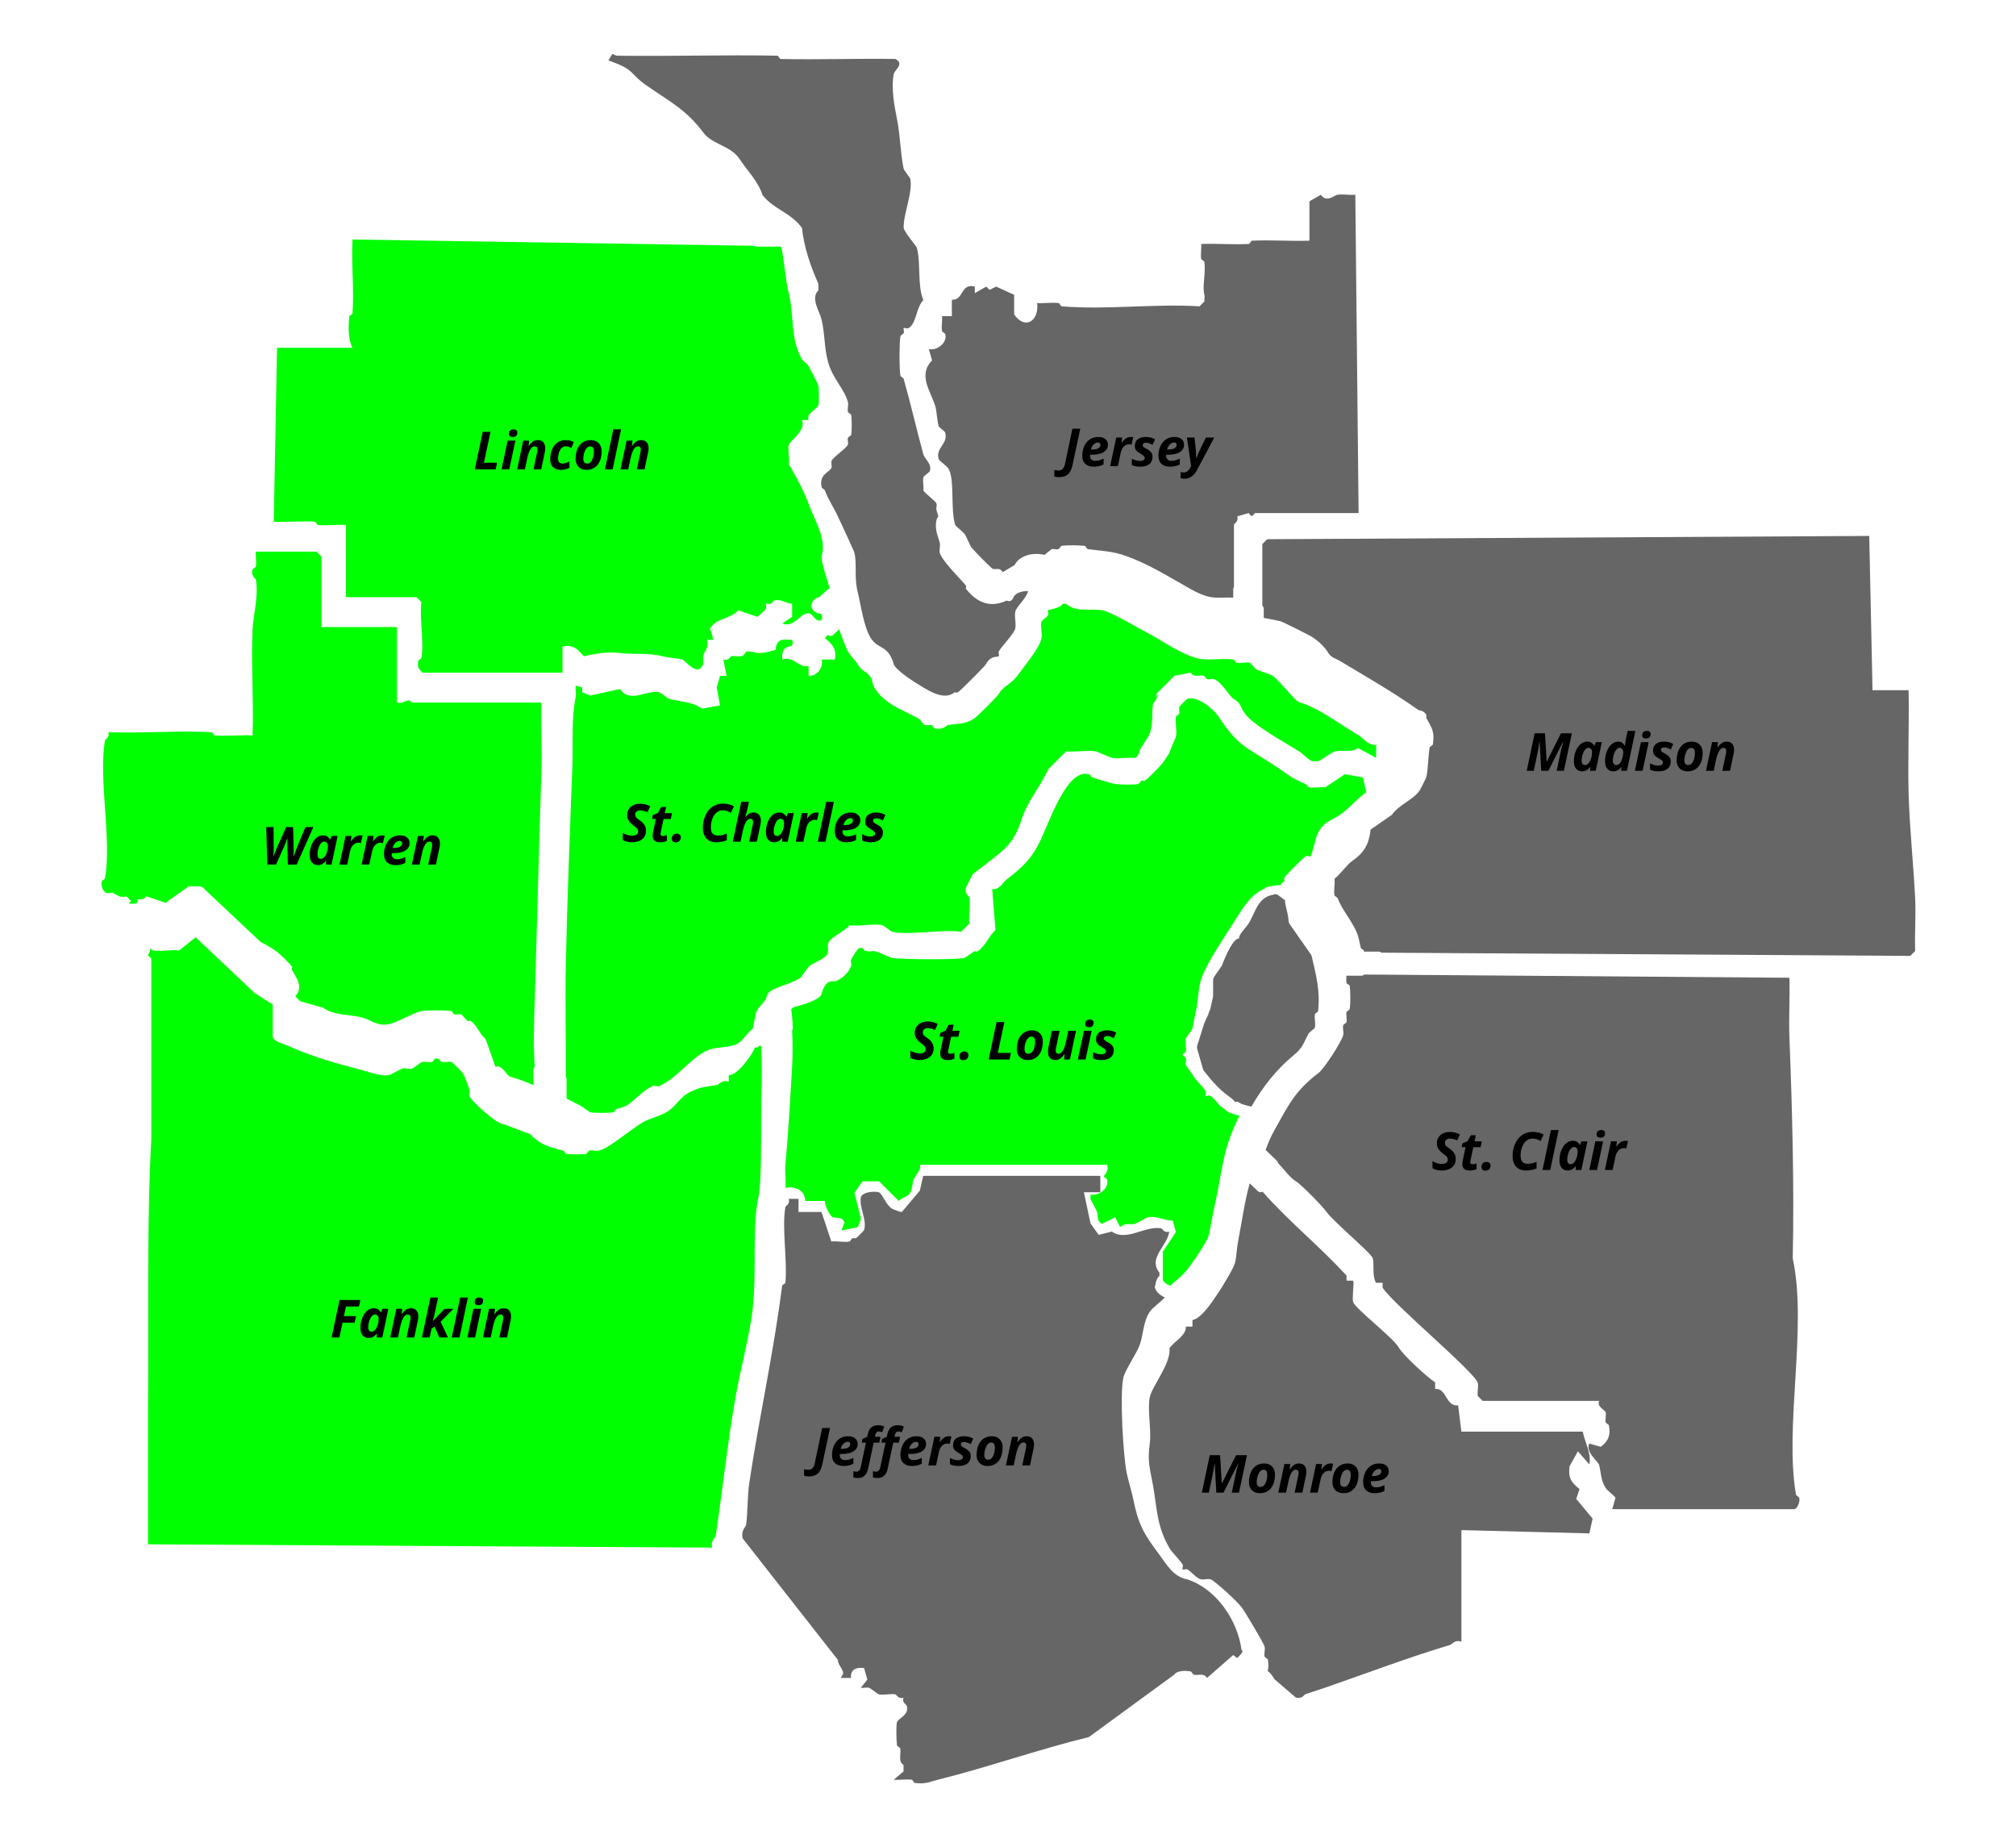
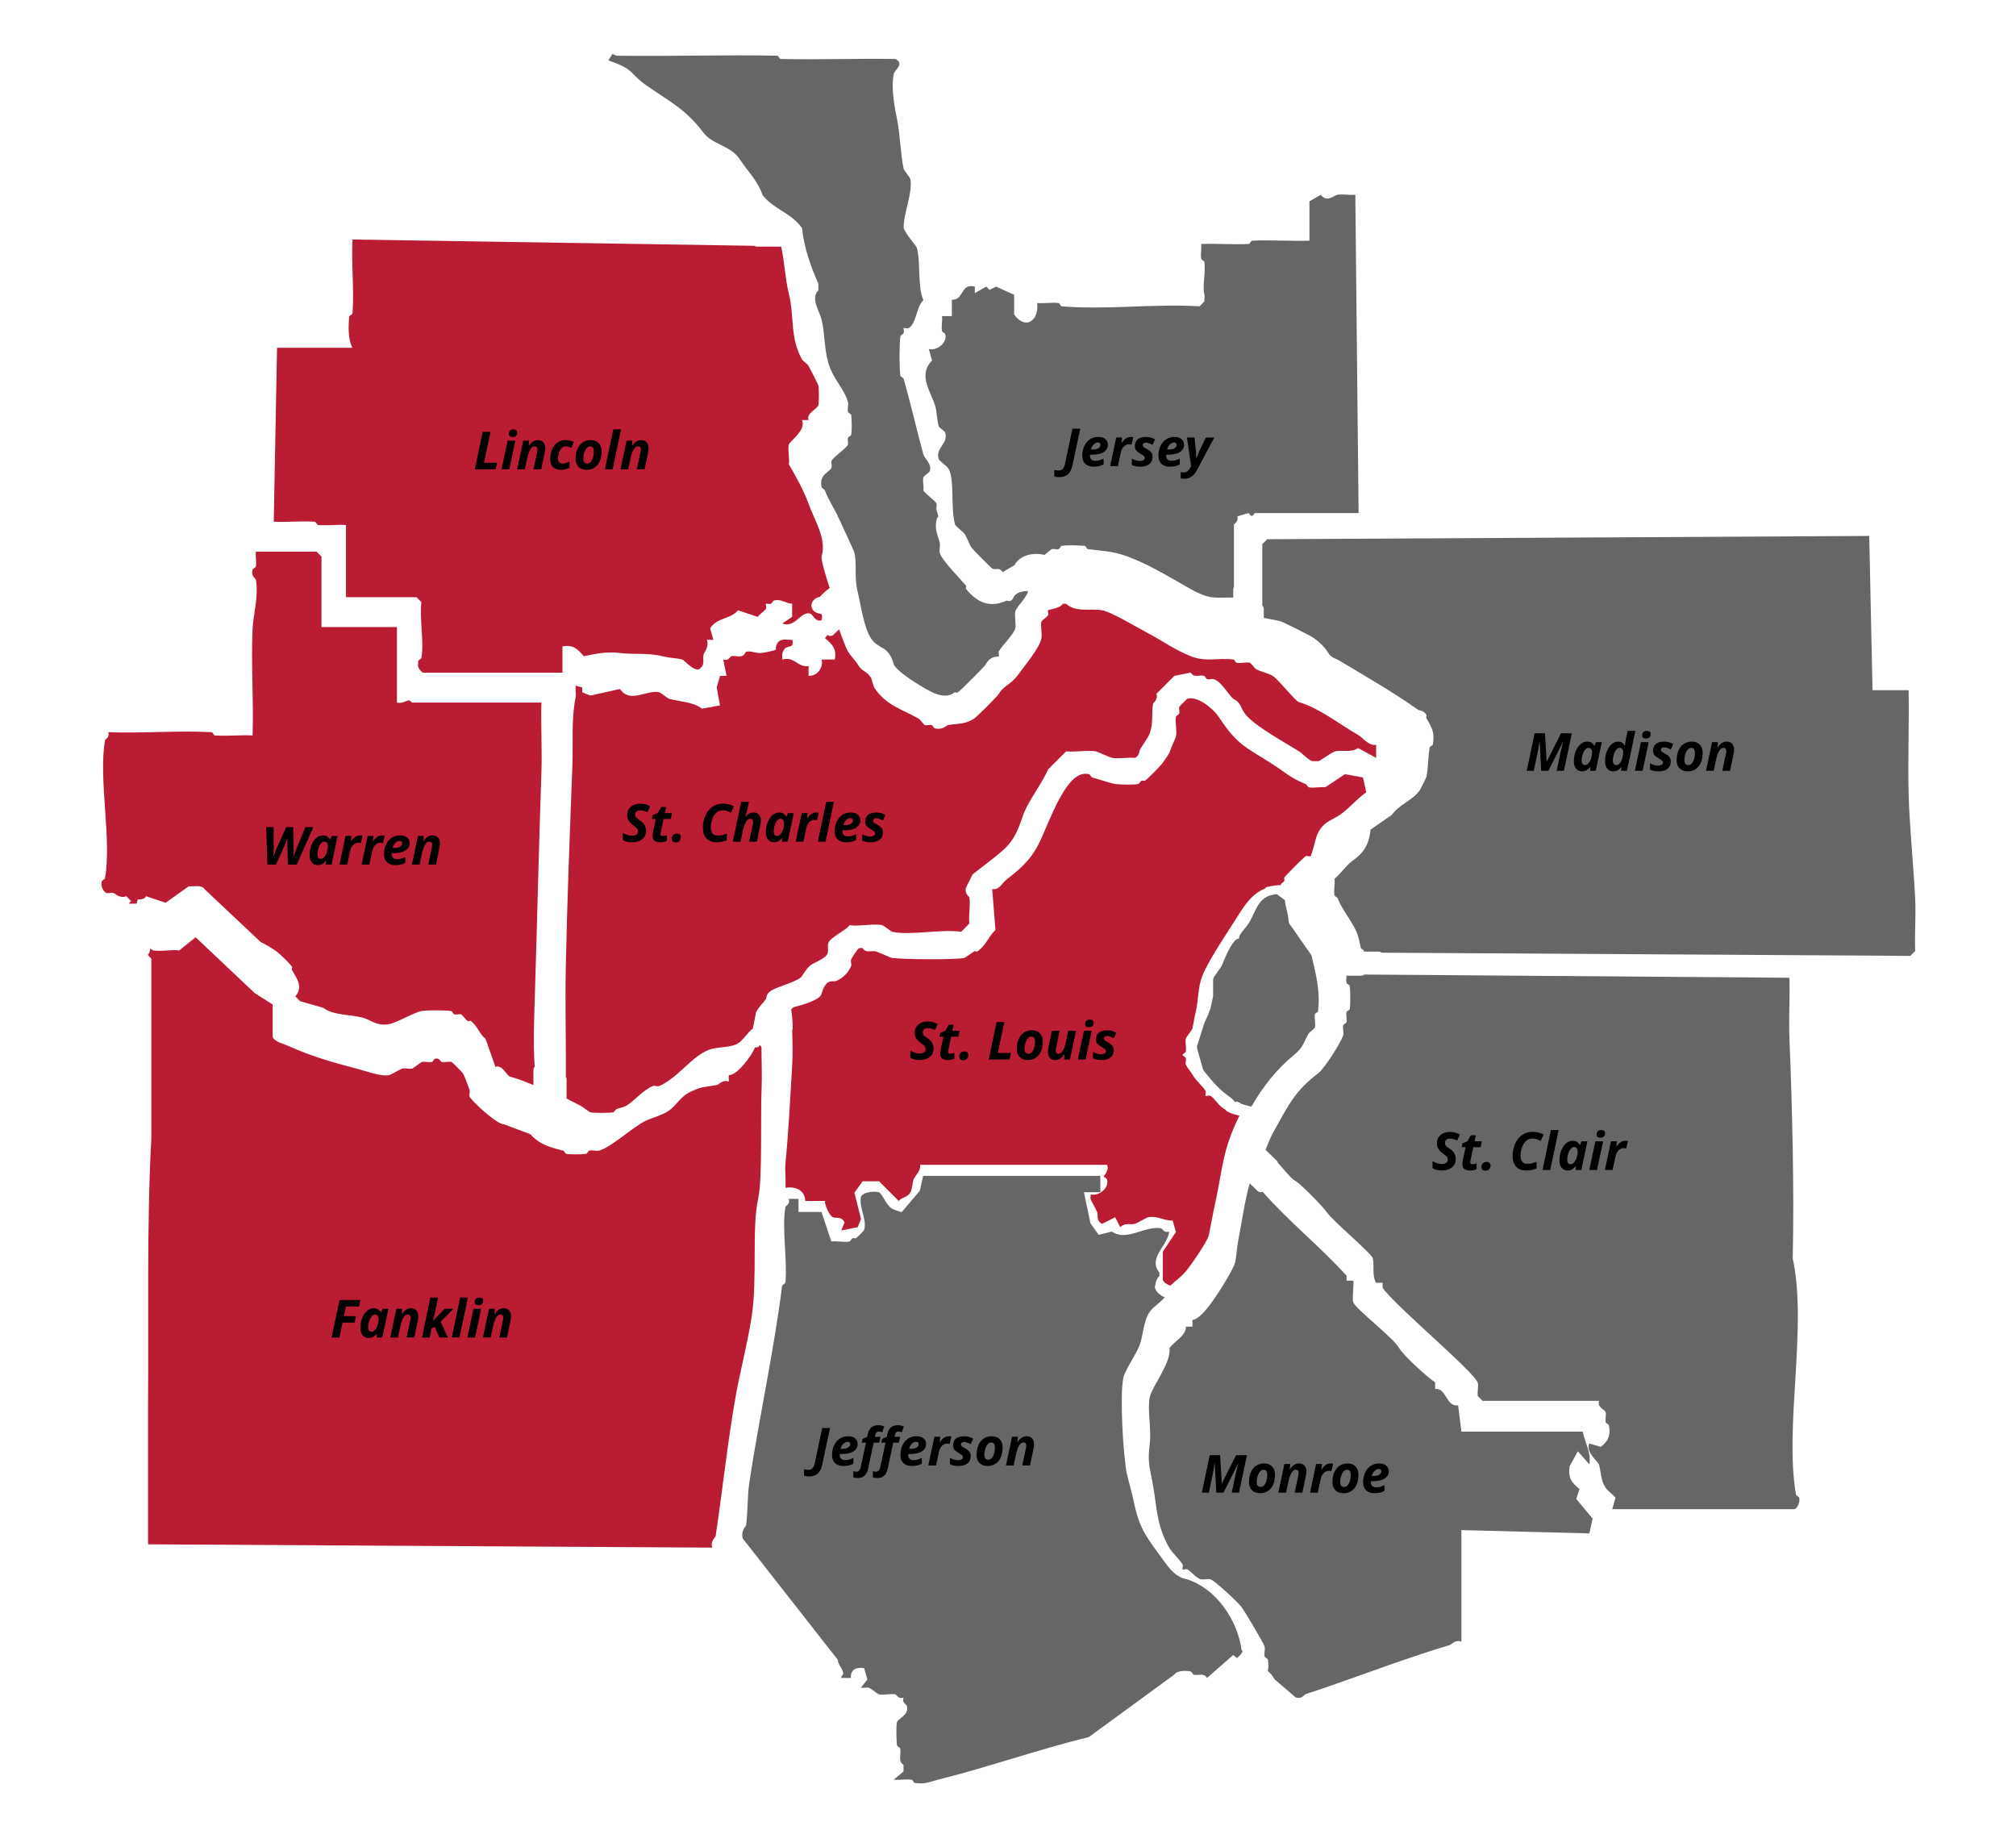
<svg xmlns="http://www.w3.org/2000/svg" id="Layer_1" data-name="Layer 1" viewBox="0 0 460.85 416.25">
  <defs>
    <style>
      .cls-1 {
        fill: #666666;
      }

      .cls-2 {
-         fill: #00ff00;
+         fill: #ba1c33;
      }

      .cls-3 {
        font-family: Poppins-ExtraBoldItalic, Poppins;
        font-size: 12px;
        font-style: italic;
        font-weight: 700;
      }
    </style>
  </defs>
  <g>
    <path class="cls-2" d="M123.74,160.57h-29.62c-.79-1.28-1.66.46-3.38,0v-17.25h-17.25v-16.12l-1.12-1.12h-13.88c-.12,1.07.19,2.37,0,3.38-.05.28-.66.44-.75.75-.44,1.46.71,2.04.75,2.25.67,3.76-.6,8.11-.75,11.25-.38,8.07.28,16.3,0,24.38-2.85-.13-5.78.18-8.62,0-.27-.02-.49-.74-.75-.75-7.75-.42-15.84.31-23.62,0,.41,1.2-.7,1.58-.75,1.88-1.53,8.98,1.59,22.61,0,31.5-.05.28-.66.44-.75.75-.27.88.31,2.39,1.12,2.62.47.13,1.05-.14,1.5,0,.6.19,1.45,1.3,3,.75l1.12,1.12c-.22.14-.39.34-.52.57h1.77c.11-.49.21-.9.25-.95.08-.08,1.49.21,1.88-.75l4.5,1.5,5.25-3.75c1.42.09,2.91-.46,3.75.75l12.75,12c.96.4,3.01,1.66,3.75,2.25.82.66,2.85,2.59,3.38,3.38.11.16-.12.55,0,.75,1.17,1.98,2.6,3.99.75,6l1.12,1.12,5.25,1.5c2.47,1.81,6.11,1.48,9,2.25,1.92.51,3.25,2,6,1.5,1.89-.34,5.75-2.69,7.5-3,1.22-.22,5.53-.22,6.75,0,.28.05.44.65.75.75.45.14,1.03-.13,1.5,0,.35.1.99,1.15,1.5,1.5.18.13.6-.11.75,0,1.58,1.19,1.92,2.91,3.38,4.12l2.25,6.38c1.57-.6,2.53,2.01,3.38,2.25,2.04.59,3.7,1.22,5.31,1.93v-3.51c0-.28.11-.51.29-.69-.36-4.91-.13-11.16.03-16.1.52-16.38.93-34.62,1.5-51,.19-5.36-.14-10.77,0-16.12Z" />
    <path class="cls-1" d="M437.8,205.36c-.35-7.35-1.32-16.67-1.5-24-.19-7.86.14-15.77,0-23.62h-8.25l-.75-35.25-137.62.75-1.12,1.12v14.05c.2.19.33.45.33.73v2.09s.03,0,.04,0c.52.06,2.74.54,3.75.75.44.09,6.59,3.14,7.5,3.75,1.45.97,2.84,2.41,3.38,3.38.69,1.23,1.91,1.44,2.62,1.88,6.15,3.7,12.32,7.21,18,11.25.23.17,1.17.02,1.88,1.12.1.16-.11.54,0,.75,1.25,2.24,1.93,3.08,1.5,6-.04.28-.7.46-.75.75-.36,2.01-.32,4.82-.75,6.75-.04.17-1.31,2.71-1.5,3-1.46,2.2-4.8,3.31-6.38,5.62l-4.88,3.38c-.34,3.54-1.69,5.41-4.12,7.12-1.42,1-2.7,3-4.12,4.12.16,1.17-.23,2.69,0,3.75.06.27.62.43.75.75.84,2.11,1.96,3.5,3,5.25,1.63,2.75,1.62,3.09,2.25,6,.06.29.7.47.75.75,0,.05,0,.1,0,.15h3.4c.24,0,.45.1.62.24l120.85.73,1.12-1.12c-.14-3.99.19-8.02,0-12Z" />
    <path class="cls-2" d="M174.05,239.28s-.01-.02-.02-.02c-.07-.08-.14-.16-.19-.26-.05-.04-.1-.08-.14-.13-.09.16-.19.29-.35.4-.23.15-.51.16-.77.1,0,0,0,0,0,0-.42,1.42-4.03,6.52-5.99,6.35v1.5c-1.38-.57-2.35.7-2.62.75-2.75.51-3.31.25-6,1.5-2.57,1.19-3.26,3.18-5.25,4.5-1.38.92-4.11,1.67-5.25,2.25-3.07,1.58-7.8,6.01-10.5,6.75-.62.17-1.57-.15-2.25,0-.29.06-.47.71-.75.75-1.02.15-3.52.17-4.5,0-.28-.05-.45-.68-.75-.75-2.96-.73-5.3-1.34-7.5-3.75l-6-2.25c-1.6.09-7.63-5.53-7.88-6.38-.14-.48.15-1.08,0-1.5-.35-.96-1.08-3.05-1.5-3.75-.21-.35-2.45-2.58-2.62-2.62-.62-.17-1.56.14-2.25,0-.29-.06-.51-1.02-1.5-.75-.3.08-.47.69-.75.75-.69.14-1.63-.17-2.25,0-.33.09-1.92,1.41-2.25,1.5-.64.18-1.65-.19-2.25,0-.5.16-2.67,1.44-3,1.5-2.01.37-5.24-.92-7.5-1.5-5.25-1.35-10.49-2.86-15.75-5.25-1.2-.54-2.59-.7-3.38-1.88v-7.5l-4.12-2.62-13.5-12.75-3.75,3c-1.87-.22-4.24.31-6,0-.09-.02-.31-.25-.6-.47-.05.39-.13.77-.3,1.14-.06.14-.17.24-.31.32.28.28.53.65.83.88v41.25c-1.07,19.11-.58,42.04-.75,61.5v31.12l129,.75c-.57-1.36.72-2.4.75-2.62,1.6-10.61,2.67-21.01,4.5-31.5,1.07-6.11,2.83-12.65,3.75-18.75,1.35-8.96-.05-20.1,1.5-27,.97-4.34.49-19.27.75-24.75.15-3.25-.03-6.53-.02-9.78,0,0-.01-.02-.02-.03Z" />
    <path class="cls-2" d="M179.57,271.48c2.33-.41,4.46.61,4.5,3h4.5c-.08.93,1.11,3.53,1.88,3.75.89.26,1.84-.28,2.62,1.12l-.75,1.88,3.75-.75.75-1.88-1.5-6,1.88-2.62h3.75l4.5,4.5c.76-.9,1.92-.76,2.62-1.88.51-.8.54-2.51.75-3,.45-1.02,1.78-2.11,1.5-3.38h42.75c.59,1.31-.76,2.49-.75,2.62.02.26.66.44.75.75.54,1.93-1.89,3.88-3.75,3.38.05.36-.13.81,0,1.12.34.81,1.21,2.21,1.5,3,.27.74-.31,1.88,1.12,2.62l3-1.5,1.12,2.25c1.18-1.1,2.4-.46,3.38-.75.48-.14,2.67-1.44,3-1.5,2.18-.4,3.56.8,5.62.75l.75,2.62-3,4.5v6.44c.07.1.12.21.17.33-.03-.07-.06-.13-.08-.2.05.12.12.22.2.33.09.1.19.2.3.29.24.17.5.31.77.43.13.05.26.09.39.13.97-.96,2.27-1.81,3.51-3.25,1.02-1.2,4.94-6.8,5.25-8.25.56-2.57.95-5.07,1.5-7.5.85-3.76,1.32-7.53,2.25-11.25.71-2.85,1.84-5.77,3.27-8.59-1.02-.25-2.04-.47-2.93-1.07-.13-.09-.23-.2-.31-.32-.29-.17-.56-.35-.78-.52-.89-.65-1.8-2.17-2.62-2.62-.35-.2-.98.14-1.12,0-.14-.14.2-.77,0-1.12-.61-1.09-2.03-2.11-3-3.75-.34-.58-1.31-1.76-1.5-2.25-.16-.41.13-1.01,0-1.5-.08-.31-.75-.5-.75-.75s.7-.46.75-.75c.15-.93-.19-2.13,0-3,.06-.26,1.44-1.99,1.5-2.25.29-1.35.45-2.48.75-3.75.66-2.81.48-5.69,1.5-8.25,1.45-3.64,5.4-9.42,7.5-12.75,1.92-3.04,3.59-5.93,6.84-7.27.13-.17.29-.3.5-.35,1.02-.23,2.08-.43,3.13-.43,0-.07,0-.14.03-.2.12-.29.61-.44.75-.75.11-.23-.1-.59,0-.75.3-.5,4.41-4.62,4.88-4.88.35-.2.98.14,1.12,0,.32-.32,1.22-4.24,1.5-4.88,1.41-3.22,3.41-3.22,5.62-4.88,1.98-1.48,3.6-3.47,5.62-4.88l-.75-3.38-4.12-.75-4.5,3c-1.17-.16-2.69.23-3.75,0-.27-.06-.43-.62-.75-.75-3.41-1.35-4.67-2.68-7.5-4.5-6.26-4.03-7.99-4.25-12.38-10.88-1.22-1.84-4.77-4.78-7.12-4.12-.13.04-1.84,1.75-1.88,1.88-.13.47.14,1.05,0,1.5-.1.31-.7.47-.75.75-.24,1.35.28,3.22,0,4.5-.11.53-1.11,2.39-1.5,3.75-.04.14-1.35,2.05-1.5,2.25-.53.73-3.47,3.74-4.12,4.12-.16.1-.52-.11-.75,0-.33.15-.48.69-.75.75-.93.21-4.2.15-5.25,0-.91-.13-3.92-1.11-5.25-1.5-.3-.09-.46-.68-.75-.75-2.08-.49-3.68,1.02-4.88,2.62-2.52,3.38-4.25,8.12-6,12-2.03,4.51-4.18,6.52-7.88,9.38-1.15.89-1.78,2.56-3.38,2.25l.75,9.37c-1.59,1.43-2.2,3.6-4.12,4.88-.16.11-.55-.12-.75,0-.48.29-2.01,1.45-2.25,1.5-2.08.45-14.12.35-16.5,0-.48-.07-3.13-1.35-3.75-1.5-1.04-.26-2.28.51-3-.75h-.75c-.4.11-1.65,2.12-1.88,2.62-.18.42.18,1.08,0,1.5-.73,1.65-1.88,2.71-3.38,3.38-.65.29-1.63-.42-2.62,1.12-1.16,1.8-.05,2.17-2.62,3.38-1.76.82-2.72.99-4.5,1.5-.05.02-.27.2-.57.48.19,1.46.34,2.91.34,4.39,0,.18-.06.33-.13.47.12,2.72.14,5.89-.02,8.54-.4,6.74-.84,15.02-1.5,21.75-.18,1.81.12,3.79,0,5.62Z" />
    <path class="cls-1" d="M282.97,378.78c.26-.21.49-.46.7-.72.14-.2.27-.4.4-.61-.08-.12-.17-.23-.26-.35-.89-6.79-5.77-13.98-12.38-16.12-3.2-.55-4.78-3.49-6.38-5.62-3.65-4.87-4.84-6.96-6-12.75-.35-1.74-1.15-4.26-1.5-6-.78-3.88-1.62-17.86-.75-21.75.38-1.72,2.99-5.44,3.75-7.5.8-2.19.75-5.23,2.25-7.5.73-1.11,2.61-2.29,3.47-3.36-.17-.07-.34-.13-.5-.22-.35-.19-.69-.43-.98-.71-.35-.34-.57-.72-.75-1.16-.1-.24-.02-.53.09-.75.04-.77.42-1.64.91-2.05v-.75c-2.71-3.35,1.81-6.01,2.25-9.38-1.2.41-1.58-.7-1.88-.75-3.63-.64-7.95,3.11-11.25.75l-3,.75-1.88-2.62-1.5-7.12h3.75v-3.75h-40.5l-.75,3.38-4.12,4.88c-.24.07-2-.6-2.25-.75-1.38-.84-2.28-3.55-3-3.75-1.13-.31-3.8-.05-4.12,1.12-.43,2.51,1.44,5.01.75,7.5-.04.13-1.58,1.7-1.88,1.88-.16.1-.52-.11-.75,0-.33.15-.48.69-.75.75-1.15.26-2.85-.18-4.12,0l-2.25-6.75h-5.25v-3h-2.25c.41,1.2-.7,1.58-.75,1.88-.85,4.82.48,12.01,0,17.25-.02.27-.71.47-.75.75-1.95,15.33-5.24,29.99-7.5,45-.47,3.1-.31,6.72-.75,9.75-.04.27-1.24,1.21-.75,3l21.75,27.75c0,.98.84,1.72,1.12,2.62.31.98-.33.72-.38,1.5h2.25c-.18-1.91,1.23-2.53,3-2.25l.75,2.62-1.5,1.88c.6.09,1.41-.15,1.88,0,.38.12,1.98,1.44,2.25,1.5,1.08.23,2.61-.2,3.75,0,.29.05.67,1.16,1.88.75-.4,1.23.63,1.48.75,1.88.63,2.08-2,2.86-2.25,3.75-.22.8-.13,4.21,0,5.25.03.27.7.46.75.75.24,1.34-.57,2.89.75,3.75v1.5l-2.25,1.88c1.33.11,2.83-.17,4.12,0,.28.04.47.72.75.75,2.47.31,3.5-.32,5.25-.75,11.41-2.84,22.94-6.92,34.5-9.75l19.5-14.25c.67-.97,2.55-.97,3.75-.75.28.05.46.68.75.75,1.07.24,2.28-.5,3,.75l6-5.25.85.68c.06-.04.12-.08.17-.12Z" />
    <path class="cls-1" d="M360.32,342.58l.75-2.25c-1.94-1.57-2.65-2.65-2.25-5.25l1.88-3.38,2.62,3c.47-2.81-1.09-5.12-1.5-7.5h-27.75l-.75-6c-2.86.32-2.62-4.03-5.25-3.75v-1.5c-1.93-1.27-7.36-6.28-8.25-7.88-1.29-2.32-10.09-9.02-10.5-10.5-.28-1.02.3-4.57,0-4.88h-1.5v-1.12c-5.95-6.58-13.33-12.49-19.12-19.12-.02-.02-.04-.04-.06-.07-.37.18-.86.12-1.15-.18-.59-.59-1.21-1.17-1.81-1.74-1.2,4.25-1.77,8.75-2.59,12.86-.36,1.82-.41,3.66-.75,5.25-.25,1.17-3,5.64-3.75,6.75-1.38,2.03-3.8,5.93-6,6.38v1.5h-1.5c.06,2.05-2.49,3.26-3.75,4.88.43,3.47-3.93,8.61-4.5,11.25-.6,2.79.39,7.38,0,10.5-.56,4.5-.04,5.32.75,9.75.94,5.32.8,9.15,3.75,14.25.59,1.02,2.44,2.74,3,3.75.2.36-.14.98,0,1.12s.77-.2,1.12,0c.7.39,2.01,1.98,3,2.25.64.17,1.61-.18,2.25,0,.88.24,6.19,5.13,7.12,6.38.69.91,5.02,8.16,5.25,9,.17.63-.15,1.57,0,2.25.06.29.7.47.75.75.18,1,.15,1.87-.03,2.59.28.21.54.45.76.71.31.37.56.77.8,1.18l4.84,4.15c1.49.43,1.84-.62,2.25-.75,1.56-.51,3.11-1.02,4.5-1.5,9.83-3.41,18.86-6.84,28.5-9.75.46-.14,1.18-1.29,2.62-.75v-25.5l29.25.75.75-3.38-3.75-4.5Z" />
    <path class="cls-1" d="M411.31,342.35c-.1-.31-.7-.48-.75-.75-2.72-15.51,2.65-38.32-.75-54,.36-15.53-.1-34.19-.75-50.25-.19-4.61.13-9.27,0-13.88l-97.19-.74c-.18.16-.42.27-.66.27h-3.42c-.04.55-.06,1.1.01,1.6.04.28.72.48.75.75.15,1.35.19,3.95,0,5.25-.04.28-.69.46-.75.75-.14.69.16,1.6,0,2.25-.07.29-.66.45-.75.75-.18.62.17,1.61,0,2.25-.43,1.59-4.33,7.64-5.62,8.62-5.44,4.12-6.83,7.28-10.12,13.12-.8,1.43-1.45,2.94-1.99,4.49.85.83,1.72,1.63,2.56,2.47.14.14.21.31.25.48,1.38,1.44,2.84,3.5,4.06,4.17,1.08.6,6.1,5.67,7.12,7.12,1.52,2.15,10.18,9.35,10.5,10.5.4,1.46-.22,3.95.75,5.62h1.5v1.12c2.51,3.87,21.07,19.28,21.75,21.75.22.79-.15,2.08,0,3l1.12,1.12h26.62c-.55,1.42,1.32,1.98,1.5,2.62.17.63-.16,1.58,0,2.25.07.3.7.47.75.75.41,2.24-.12,3.55-1.88,4.88l-2.62-.75c-.92,1.94,2.03,4.08,2.25,4.88.44,1.62.36,3.54,1.5,5.25.52.78,1.64,1.46,2.25,2.25l-.75,2.62h41.62c.62,0,1.41-1.73,1.12-2.62Z" />
    <path class="cls-1" d="M301.3,231.1c.56-4.52-.52-8.54-1.43-12.47-.04-.19-.12-.36-.23-.52l-4.82-6.89c-.17-.25-.25-.54-.27-.84-.07-1.63-.71-3.02-.83-4.65-.75-.56-1.05-.77-1.8-1.33-.23.05-.44.02-.64-.06l-.1.13c-3.55.5-4.11,3.8-5.62,6.38-.78,1.32-2.72,3-2.25,3.75.22.34.88.45.9.41.02-.04-.56-.44-.91-.5-1.32-.21-3.05,3.76-4.01,6.23l-1.71,2.47c-.17.25-.27.55-.27.85v3.66c-.22.98-.43,1.97-.65,2.95-.41.84-.48,1.18-.46,1.32.02.1.02.14.02.14,0,0,0-.13-.02-.14-.08-.03-.48.87-.95,2l-1.55,4.92c-.09.28-.09.58-.01.86l1.29,4.52c.06.19.15.38.28.54,2.12,2.62,3.46,4.22,6.18,6.13.35.25.62.6.9.91.28-.1.59-.09.83.07.17.11.34.21.52.3.04.02.08.04.13.06,0,0,.03.01.05.02.02,0,.03.01.04.01.04.02.09.03.13.05.35.13.72.22,1.08.31.32.08.64.15.95.23,2.56-4.53,5.91-8.68,9.63-11.72,2.17-1.77,2.23-2.75,3.38-4.88.28-.51,1.39-1.12,1.5-1.5.22-.79-.17-2.09,0-3,.05-.29.72-.48.75-.75Z" />
    <path class="cls-1" d="M215.32,75.63c.05.28.66.44.75.75.58,1.9-1.91,3.9-3.75,3.38l.75,2.62c-3.33,3.37-.26,7.1.75,10.5.32,1.09.38,3.2.75,4.5.12.42,1.39,1.09,1.5,1.5.72,2.62-2.22,3.38-1.5,6,.13.48,1.83,1.55,2.25,2.25,1.47,2.47.42,8.99,1.5,12.75.13.44,1.77,1.57,2.25,2.25.33.47,1.19,2.6,1.5,3,.54.69,4.54,4.78,4.88,4.88.74.21,1.63-.37,2.25.75l2.71-1.59c1.22-2.34,4.32-2.95,6.88-2.35.77-.64,1.52-1.27,1.66-1.31.47-.13,1.05.14,1.5,0,.31-.1.47-.7.75-.75,1.18-.21,3.97-.14,5.25,0,.27.03.47.71.75.75,4.74.6,6.14.45,10.5,2.25,4.49,1.85,8.66,4.44,12.75,6.75,5,2.82,6.05,1.92,9.96,2.08v-1.93c0-.2.07-.36.17-.51v-14.26c0-.16,1.16-.74.75-1.88l2.62-.75c.93,1.47,1.13,0,1.5,0h23.62l-.75-72.75c-1.32.13-2.86-.19-4.12,0-.61.09-2.47,1.92-3.75,0l-2.62,1.5v9c-4.35.14-8.77-.2-13.12,0-.26.01-.49.74-.75.75-3.61.18-7.27-.13-10.88,0,.11,1.08-.17,2.34,0,3.38.05.28.72.48.75.75.31,2.83-.54,5.63,0,7.5.13.45-.09,1.01,0,1.5l-1.12,1.12c-10.22-.64-21.41.86-31.5,0-.27-.02-.47-.72-.75-.75-1.55-.18-3.29.12-4.88,0,.51,3.92-2.62,6.32-5.25,2.62v-4.5l-4.12-1.88-1.5.75-.75-.75-2.62,1.5v-1.5c-3.31-.85-2.49,3.19-5.25,3v3.75h-2.25c.12,1.07-.19,2.37,0,3.38Z" />
    <path class="cls-1" d="M232.07,139.85c.26-1.22,2.56-3.06,2.94-4.76-.31,0-.62.01-.93.05-.05,0-.11.02-.12.02-.08.02-.17.03-.25.05-.17.04-.33.08-.49.13-.08.03-.16.06-.24.08-.02,0-.03,0-.04.01,0,0-.01,0-.02.01-.15.07-.29.14-.43.22-.07.04-.13.09-.2.13-.02.01-.02,0-.03.02,0,0,0,0-.02.02-.12.1-.23.21-.33.32-.04.04-.16.23-.04.04-.04.07-.09.13-.13.2-.04.07-.07.14-.11.21,0,.01,0,0-.01.02,0,.01,0,.01-.01.04-.19.51-.67.85-1.23.7-.08-.02-.15-.07-.22-.11-3.8,1.72-6.68.6-9.33-2.64-.13-.15.12-.61,0-.75-1.5-1.79-5.51-5.74-6-7.5-.17-.62.15-1.57,0-2.25-.32-1.46-1.25-3-.75-5.25.29-1.29.74.05,0-2.25-.14-.44.13-1.03,0-1.5-.17-.6-2.48-2.18-3-3,.15-.92-.22-2.21,0-3,.11-.41,1.38-1.08,1.5-1.5.46-1.6-1.23-2.77-1.5-3.75-1.53-5.62-2.88-11.54-4.5-17.25-.09-.31-.7-.47-.75-.75-.27-1.49-.26-7.5,0-9,.05-.26.61-.43.75-.75.17-.4-.13-.99,0-1.12.14-.14.77.2,1.12,0,1.83-1.04,1.7-4.78,3.38-6.38-1.42-3.36-.54-8.52-1.5-12-.11-.39-2.75-3.39-3-4.5-.12-3.2,2.16-8.2,1.5-11.25-.06-.26-1.44-1.99-1.5-2.25-.75-3.45-.78-7.66-1.5-11.25-.57-2.83-1.45-7.25-.75-10.5.21-.96,2.48-2.21.38-3.38-8.74-.14-17.51.19-26.25,0-.26,0-.49-.74-.75-.75-12.24-.25-24.51.19-36.75,0l-.98-.39c-.3.49-.6.98-.91,1.46.44.17.95.36,1.14.43,4.81,1.75,3.87,2.71,7.5,5.25,5.51,3.85,9.01,5.43,13.12,10.88,2.04,2.69,6.19,2.9,8.25,6,1.88,2.84,4.1,4.89,5.25,8.25,2.66,3.34,6.42,3.92,9,7.5.44,4.34,1.99,8.84,3.75,12.75v1.5c-1.87,1.82.3,4.82.75,6.75.76,3.27.57,6.51,1.5,9.75,1.08,3.78,3.59,5.88,4.5,9,.18.6-.14,1.56,0,2.25.06.29.71.47.75.75.15,1.02.17,3.52,0,4.5-.05.28-.65.44-.75.75-.14.45.13,1.03,0,1.5-.21.75-3.54,3-3.75,3.75-.13.46.13,1.04,0,1.5-.31,1.07-2.95,1.44-2.25,4.5.06.28.64.44.75.75.75,2.07,2.06,3.96,3,6,.49,1.07,3.65,7.8,3.75,8.25.61,2.79-.12,5.52.75,9,.75,3.01,1.33,7.86,3,10.5,1.7,2.68,3.94,1.42,5.25,6,.31,1.08,3.93,3.54,4.88,4.12,2.58,1.58,6.49,4.37,9,2.25.29.08.57.11.75,0,.56-.33,6.09-5.86,6.38-6.38,1.24-2.22,2.68-1.55,3-1.88.14-.14-.2-.77,0-1.12.67-1.21,3.48-3.98,3.75-5.25.23-1.09-.23-2.66,0-3.75Z" />
    <path class="cls-2" d="M186.33,139.87c-1.66-1.2-.65-3.2,1.12-3.45.04-.09.09-.17.16-.24.64-.64,1.31-1.28,2.05-1.79-1.09-3.3-2.02-6.62-1.83-7.27,1.15-4.02-1.56-8.02-3-12-1.09-3-2.83-6.14-4.5-9,.22-1.33-.32-3.35,0-4.5.24-.87,4.05-3.32,3-5.62h1.5c-.6-1.56,2.02-2.54,2.25-3.38.16-.59.15-3.83,0-4.5-.05-.25-1.86-3.8-2.25-4.5-.29-.52-1.2-.98-1.5-1.5-2.76-4.83-1.74-9.92-3-15-.87-3.51-.95-7.05-1.75-10.75h-5.57c-.21,0-.39-.08-.55-.19l-91.88-1.44c-.3,5.51.41,11.41,0,16.88-.02.27-.72.48-.75.75-.21,2.27-.29,5.26.75,7.12h-17.25l-.75,39.75c3.09.15,6.29-.21,9.38,0,.27.02.48.73.75.75,2.08.18,4.29-.13,6.38,0v16.5h16.12l1.12,1.12c-.47,3.88.65,9.09,0,12.75-.05.27-.65.44-.75.75v.75c-.29.64.9,1.88,1.12,1.88h31.88v-6c2.45-.44,3.38.52,4.88,2.25,2.55-.57,5.34-1.11,8.25-.75,3.37.42,6.31-.11,9.75.75,1.67.42,3.3.42,4.5.75.45.12,2.4,2.52,3.75,2.25,1.64-.94.84-2.16,1.12-3.38.13-.56,1.36-1.79.75-3.38h1.5l-.75-2.62c1.69-2.58,4.61-2.01,6.38-4.12l4.5,1.5c.47-.65,1.53-1.26,1.88-1.88.2-.35-.14-.98,0-1.12.13-.13.72.17,1.12,0,.32-.13.48-.69.75-.75,1.7-.39,2.59.66,4.12.75v3l-2.25,1.5c2.94,1.18,4.16-2.87,6.38-2.25.62.18,1.17,2.02,2.62,1.5.39-2.06-.5-1.16-1.5-1.88Z" />
    <path class="cls-2" d="M310.45,167.98c-4.44-2.6-9.03-6.22-13.5-7.5-.88-.25-4.55-5.04-6-6-.78-.52-2.82-1-3.75-1.5-.51-.28-1.12-1.39-1.5-1.5-.79-.22-2.09.17-3,0-.29-.05-.48-.72-.75-.75-3.6-.44-6.25.64-9.75-.75-3.78-1.5-6.46-3.54-9.75-5.25-2.51-1.31-8.33-4.86-10.5-5.25-2.65-.47-6.04.58-8.25-1.5h-.75c-.49,1.03-3.24,1.36-3.38,1.5-.14.14.2.77,0,1.12-.29.52-1.4,1.12-1.5,1.5-.27.97.2,2.63,0,3.75-.4,2.26-3.77,6.16-5.25,8.25-1.73,2.43-3.45,2.61-4.5,4.5-.32.57-4.95,5.18-5.62,5.62-2.09,1.38-3.86,1.12-6,1.5-.38.07-1.13,1.19-3,.75-.28-.07-.44-.65-.75-.75-.45-.14-1.03.13-1.5,0-.38-.11-.98-1.21-1.5-1.5-3.85-2.17-7.59-3.11-10.12-7.12-.21-.34-.54-1.92-.75-2.25-1.04-1.63-2.02-1.24-3-3-.48-.86-1.49-1.71-2.25-3-.41-.69-1.2-2.7-2-5.01-.2.16-.39.34-.56.5-.25.24-.5.48-.74.73-.38.38-.95.36-1.35.04l-.59.74c1.73,1.5,2.69,2.43,2.25,4.88h-3c.38,1.86-.95,3.77-3,3.75v-2.25c-2.52.39-3.16-2.27-6-1.5-.05-.87-.12-1.44.38-2.25.73-1.2,2.43-.05,1.88-2.25-1.18.07-2.61-.44-3.38.75-.52.81-.32,1.45-.38,1.5-.21.21-3.35.93-4.12.75-4-.93-2.22.33-3.75.75-.64.18-1.63-.18-2.25,0-.39.11-.65,1.16-1.88.75l.75,3.75h-1.5l-.75,2.62.75,4.12-4.12.75c-2.06-1.59-5.13-1.6-7.5-2.25-.33-.09-1.97-1.44-2.25-1.5-2.95-.64-6.64,2.67-9-.75l-6.75,1.5-1.88-.75v-1.12l-1.5-.38c-.1.84.15,1.85,0,2.62-1.04,5.22-.54,10.17-.75,15.75-.55,14.59-1.21,31.16-1.5,45.75-.17,8.42.06,16.86.01,25.28.1.16.17.33.17.52v4.45c1.01.5,2.05,1.03,3.19,1.63.48.25,1.99,1.44,2.25,1.5.82.18,4.44.18,5.25,0,.27-.06.43-.62.75-.75.5-.2,1.94-.54,2.25-.75,1.92-1.27,3.82-3.55,6-4.5.42-.18,1.09.19,1.5,0,4.35-1.98,7.34-6.69,11.25-8.25,1.99-.79,4.96-.43,6.75-1.5,1.09-.65,2.24-2.55,3.38-3.38l.75-3.75c.58-1.19,1.59-2.06,2.25-3,.17-.24.02-1.17,1.12-1.88,1.66-1.06,6.34-2.14,7.12-3.38,2.12-3.32,2.04-2.29,4.88-4.12,1.72-1.11.79-2.17,1.12-3.38.36-1.31,4.04-2.91,4.88-4.12,2.25.32,5.44-.44,7.5,0,.26.06,1.99,1.44,2.25,1.5,4.18.9,11.2-.66,15.75,0l1.88-1.88c-.22-1.87.31-4.24,0-6-.04-.21-1.19-.78-.75-2.25l1.5-3c1.13-.87,2.25-1.75,3.38-2.62,4.42-3.44,6.02-4.53,7.88-10.12,1.4-4.23,4.1-7.04,6-11.25l4.12-4.12c2.14.21,4.69-.3,6.75,0,.38.06,3.37,1.44,3.75,1.5,1.61.24,3.57-.16,5.25,0,1.01-.49.91-1.5,1.12-1.88.58-1.05,1.89-2.77,2.25-3.75.85-2.32.36-4.56.75-6.75.04-.22,1.27-1.07.75-2.25l4.12-4.12,3.75-.75c.69,1.28,2.01.46,3,.75.3.09.45.65.75.75.45.14,1.03-.13,1.5,0,1.76.51,3.68,4.04,4.5,4.5,1.88,1.05,1.41,1.73,2.62,3.38,2,2.72,9.38,6.74,12.38,8.62.86.54,1.83,1.74,3,2.25h1.5c.83-.45,3.17-2.12,3.75-2.25,1.67-.36,3.57.37,5.25-.75l4.12,2.25v-3c-1.72.31-2.98-1.58-4.12-2.25Z" />
  </g>
  <text class="cls-3" transform="translate(207.87 242.15)">
    <tspan x="0" y="0">St. Louis </tspan>
  </text>
  <text class="cls-3" transform="translate(142.13 192.38)">
    <tspan x="0" y="0">St. Charles</tspan>
  </text>
  <text class="cls-3" transform="translate(108.22 107.26)">
    <tspan x="0" y="0">Lincoln</tspan>
  </text>
  <text class="cls-3" transform="translate(59.77 197.6)">
    <tspan x="0" y="0">Warren</tspan>
  </text>
  <text class="cls-3" transform="translate(75.49 305.68)">
    <tspan x="0" y="0">Fanklin</tspan>
  </text>
  <text class="cls-3" transform="translate(185.7 334.93)">
    <tspan x="0" y="0">Jefferson</tspan>
  </text>
  <text class="cls-3" transform="translate(274.42 341.15)">
    <tspan x="0" y="0">Monroe</tspan>
  </text>
  <text class="cls-3" transform="translate(327.23 267.4)">
    <tspan x="0" y="0">St. Clair</tspan>
  </text>
  <text class="cls-3" transform="translate(348.69 176.17)">
    <tspan x="0" y="0">Madison</tspan>
  </text>
  <text class="cls-3" transform="translate(242.9 106.54)">
    <tspan x="0" y="0">Jersey</tspan>
  </text>
</svg>
